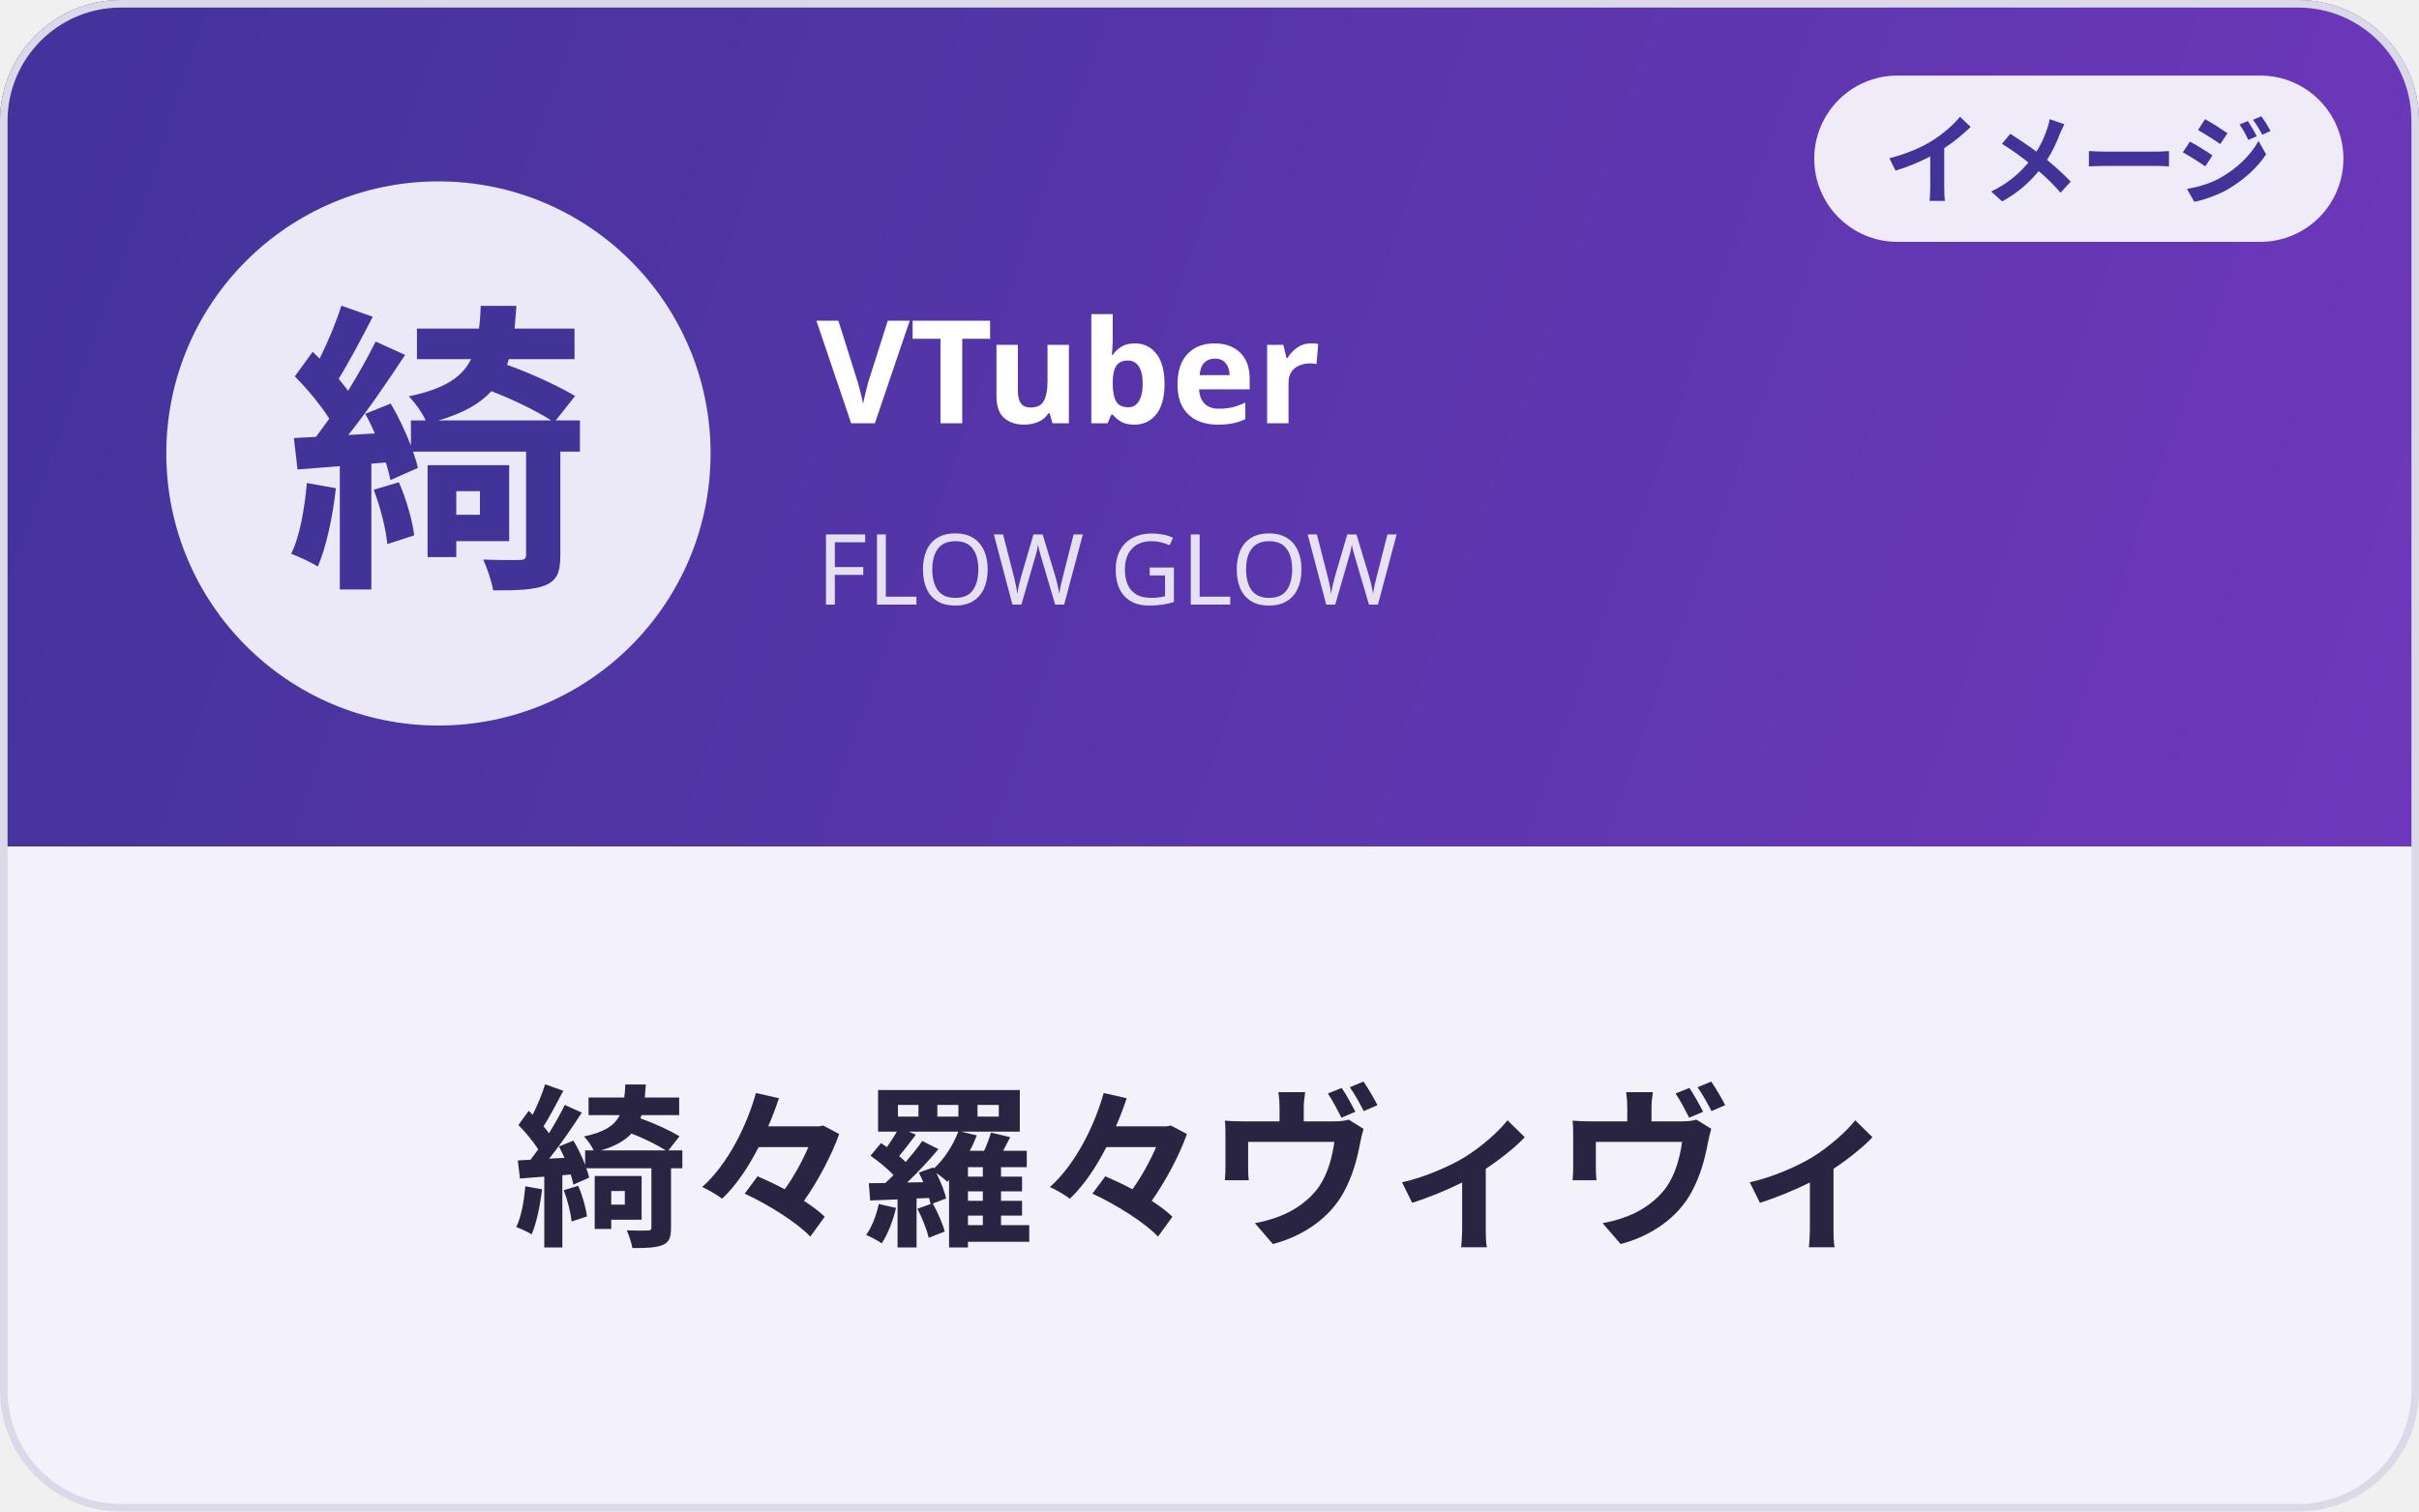
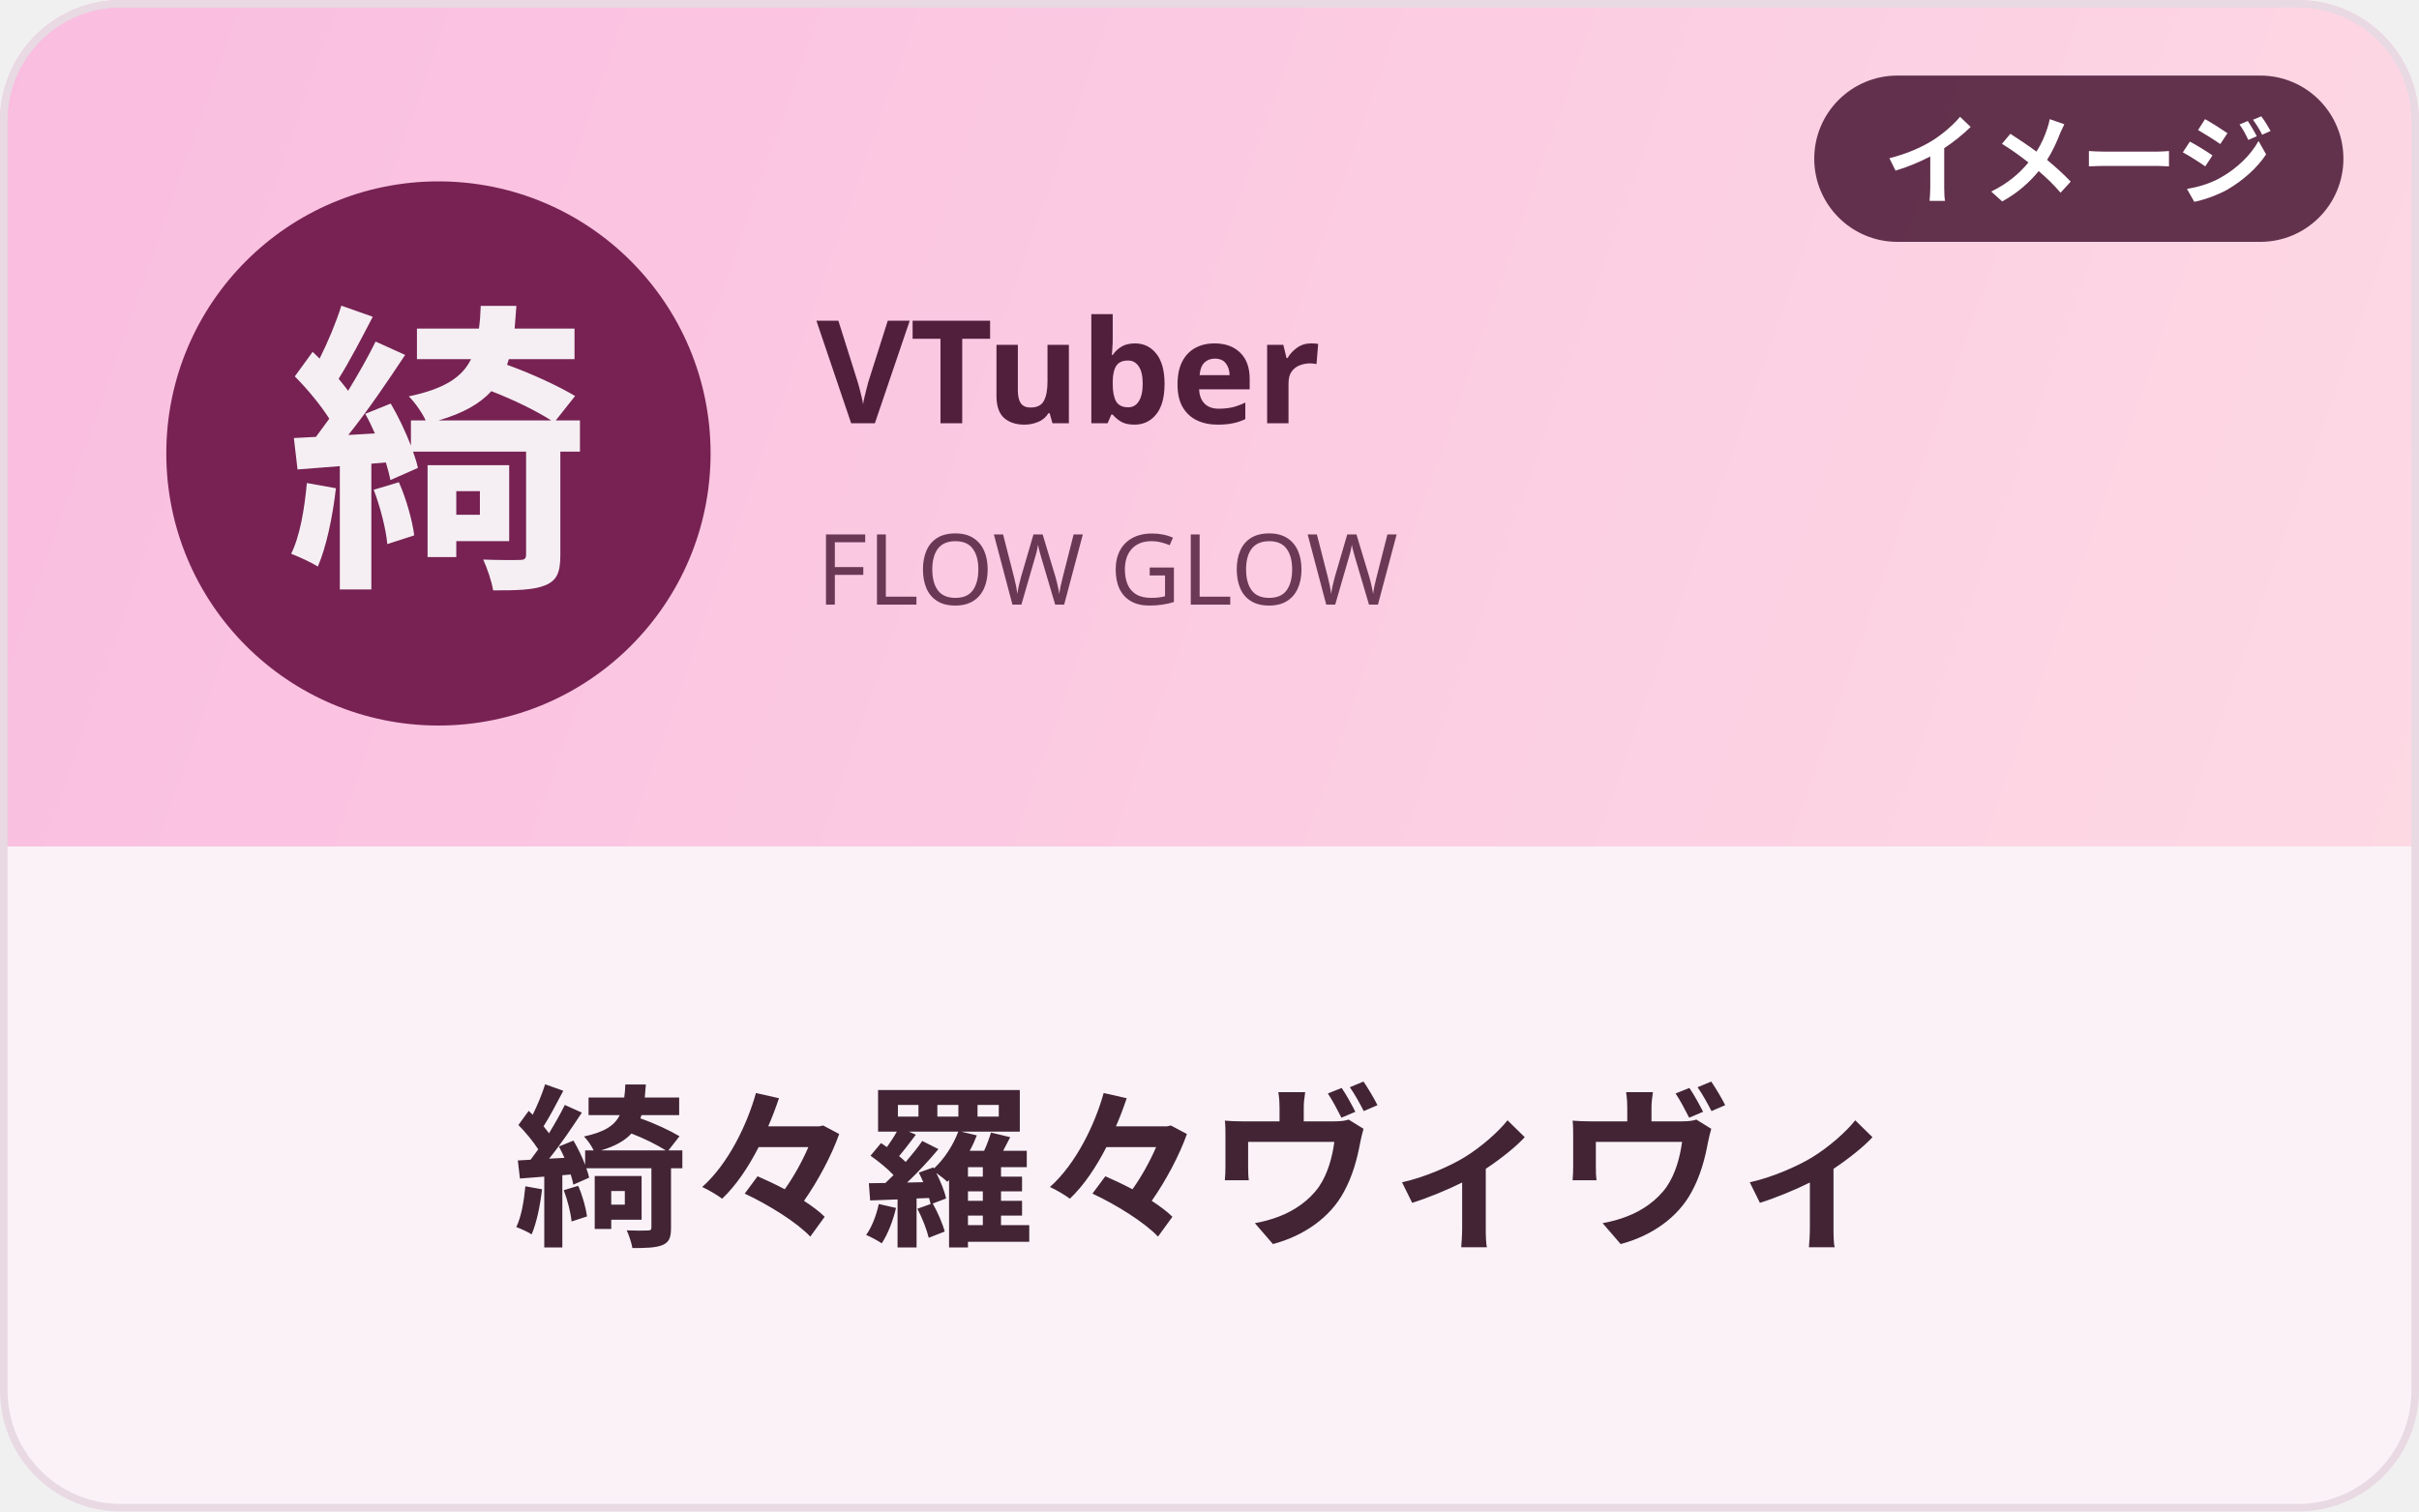
<svg xmlns="http://www.w3.org/2000/svg" viewBox="0 0 320 200" width="320" height="200" role="img" aria-label="綺々羅々ヴィヴィのイメージ画像">
  <defs>
    <linearGradient id="g28f56c2694" gradientUnits="userSpaceOnUse" x1="0" y1="0" x2="320" y2="112">
-       <stop offset="0" stop-color="#423399" />
-       <stop offset="1" stop-color="#6f38bc" />
+       <stop offset="0" stop-color="#fabde0" />
+       <stop offset="1" stop-color="#fdd9e4" />
    </linearGradient>
    <clipPath id="c28f56c2694">
      <rect x="0" y="0" width="320" height="200" rx="16" />
    </clipPath>
  </defs>
  <g clip-path="url(#c28f56c2694)" font-family="'Hiragino Sans','Noto Sans JP','Yu Gothic',sans-serif">
-     <rect x="0" y="0" width="320" height="200" fill="#f3f2fa" />
+     <rect x="0" y="0" width="320" height="200" fill="#faf2f7" />
    <rect x="0" y="0" width="320" height="112" fill="url(#g28f56c2694)" />
-     <circle cx="58" cy="60" r="36" fill="#ebe9f7" />
-     <text x="58" y="74.4" text-anchor="middle" font-size="40" font-weight="700" fill="#423399">綺</text>
-     <text x="108" y="56" font-size="19" font-weight="700" fill="#ffffff">VTuber</text>
-     <text x="108" y="80" font-size="13" fill="#ffffff" fill-opacity="0.85">FLOW GLOW</text>
-     <rect x="240" y="10" width="70" height="22" rx="11" fill="#ffffff" fill-opacity="0.9" />
-     <text x="275" y="26" text-anchor="middle" font-size="13" font-weight="600" fill="#423399">イメージ</text>
-     <text x="160" y="163.0" text-anchor="middle" font-size="23" font-weight="700" fill="#282442">綺々羅々ヴィヴィ</text>
+     <circle cx="58" cy="60" r="36" fill="#772253" />
+     <text x="58" y="74.4" text-anchor="middle" font-size="40" font-weight="700" fill="#f5eff3">綺</text>
+     <text x="108" y="56" font-size="19" font-weight="700" fill="#511f3c">VTuber</text>
+     <text x="108" y="80" font-size="13" fill="#511f3c" fill-opacity="0.85">FLOW GLOW</text>
+     <rect x="240" y="10" width="70" height="22" rx="11" fill="#511f3c" fill-opacity="0.9" />
+     <text x="275" y="26" text-anchor="middle" font-size="13" font-weight="600" fill="#ffffff">イメージ</text>
+     <text x="160" y="163.0" text-anchor="middle" font-size="23" font-weight="700" fill="#422435">綺々羅々ヴィヴィ</text>
  </g>
-   <rect x="0.5" y="0.5" width="319" height="199" rx="15.5" fill="none" stroke="#dbd9e8" />
+   <rect x="0.5" y="0.5" width="319" height="199" rx="15.5" fill="none" stroke="#e8d9e2" />
</svg>
